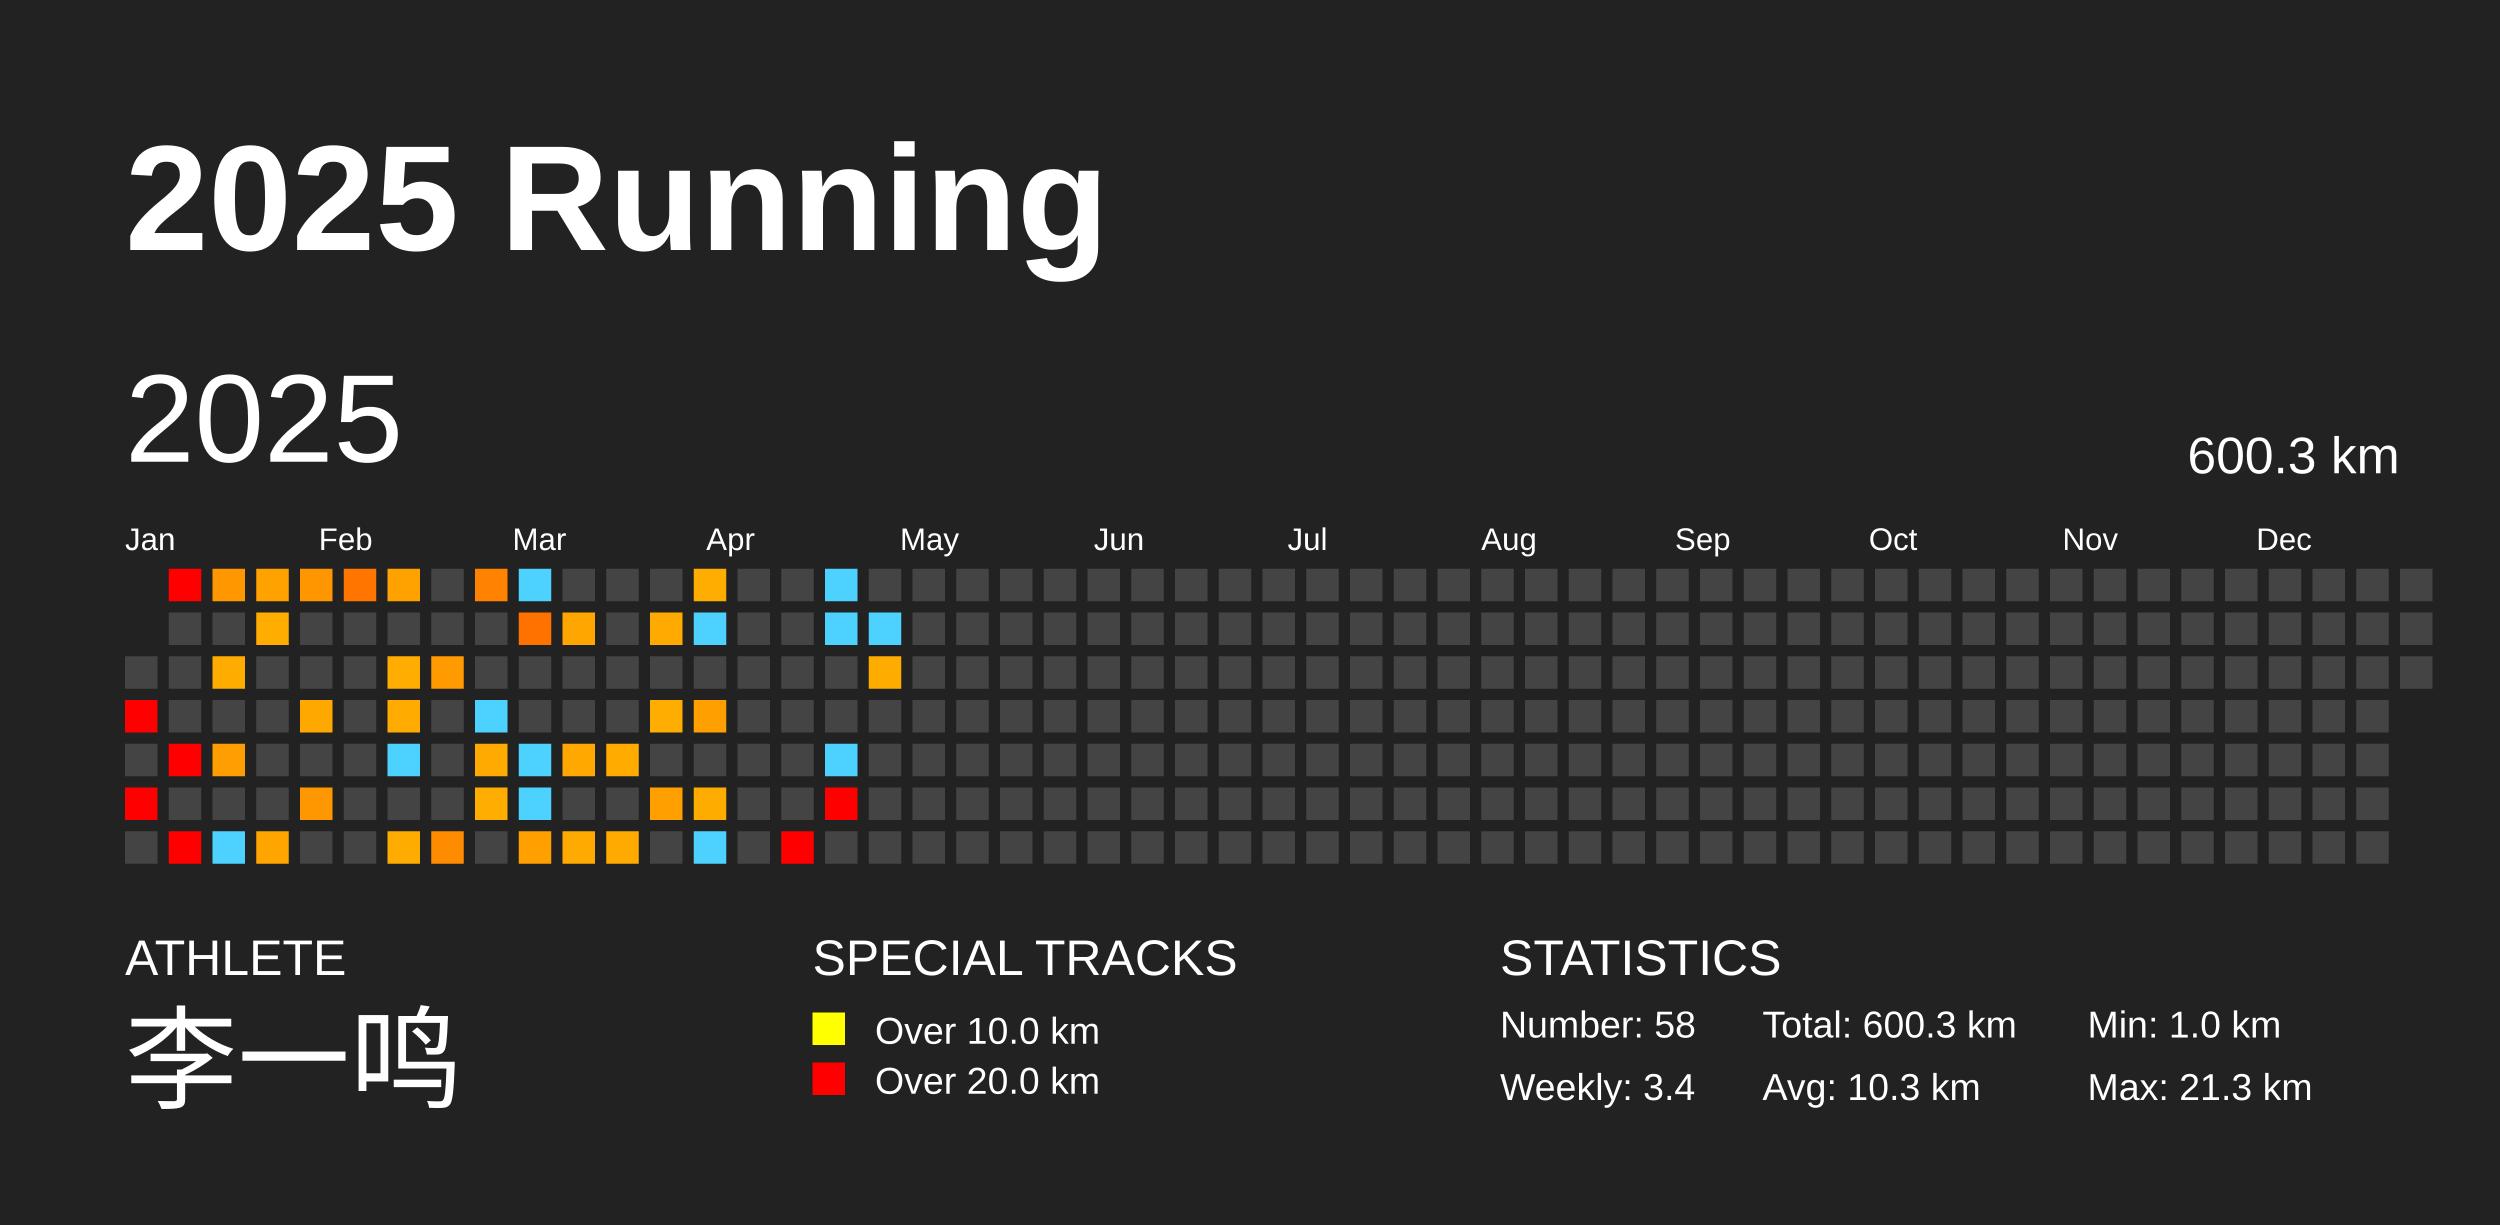
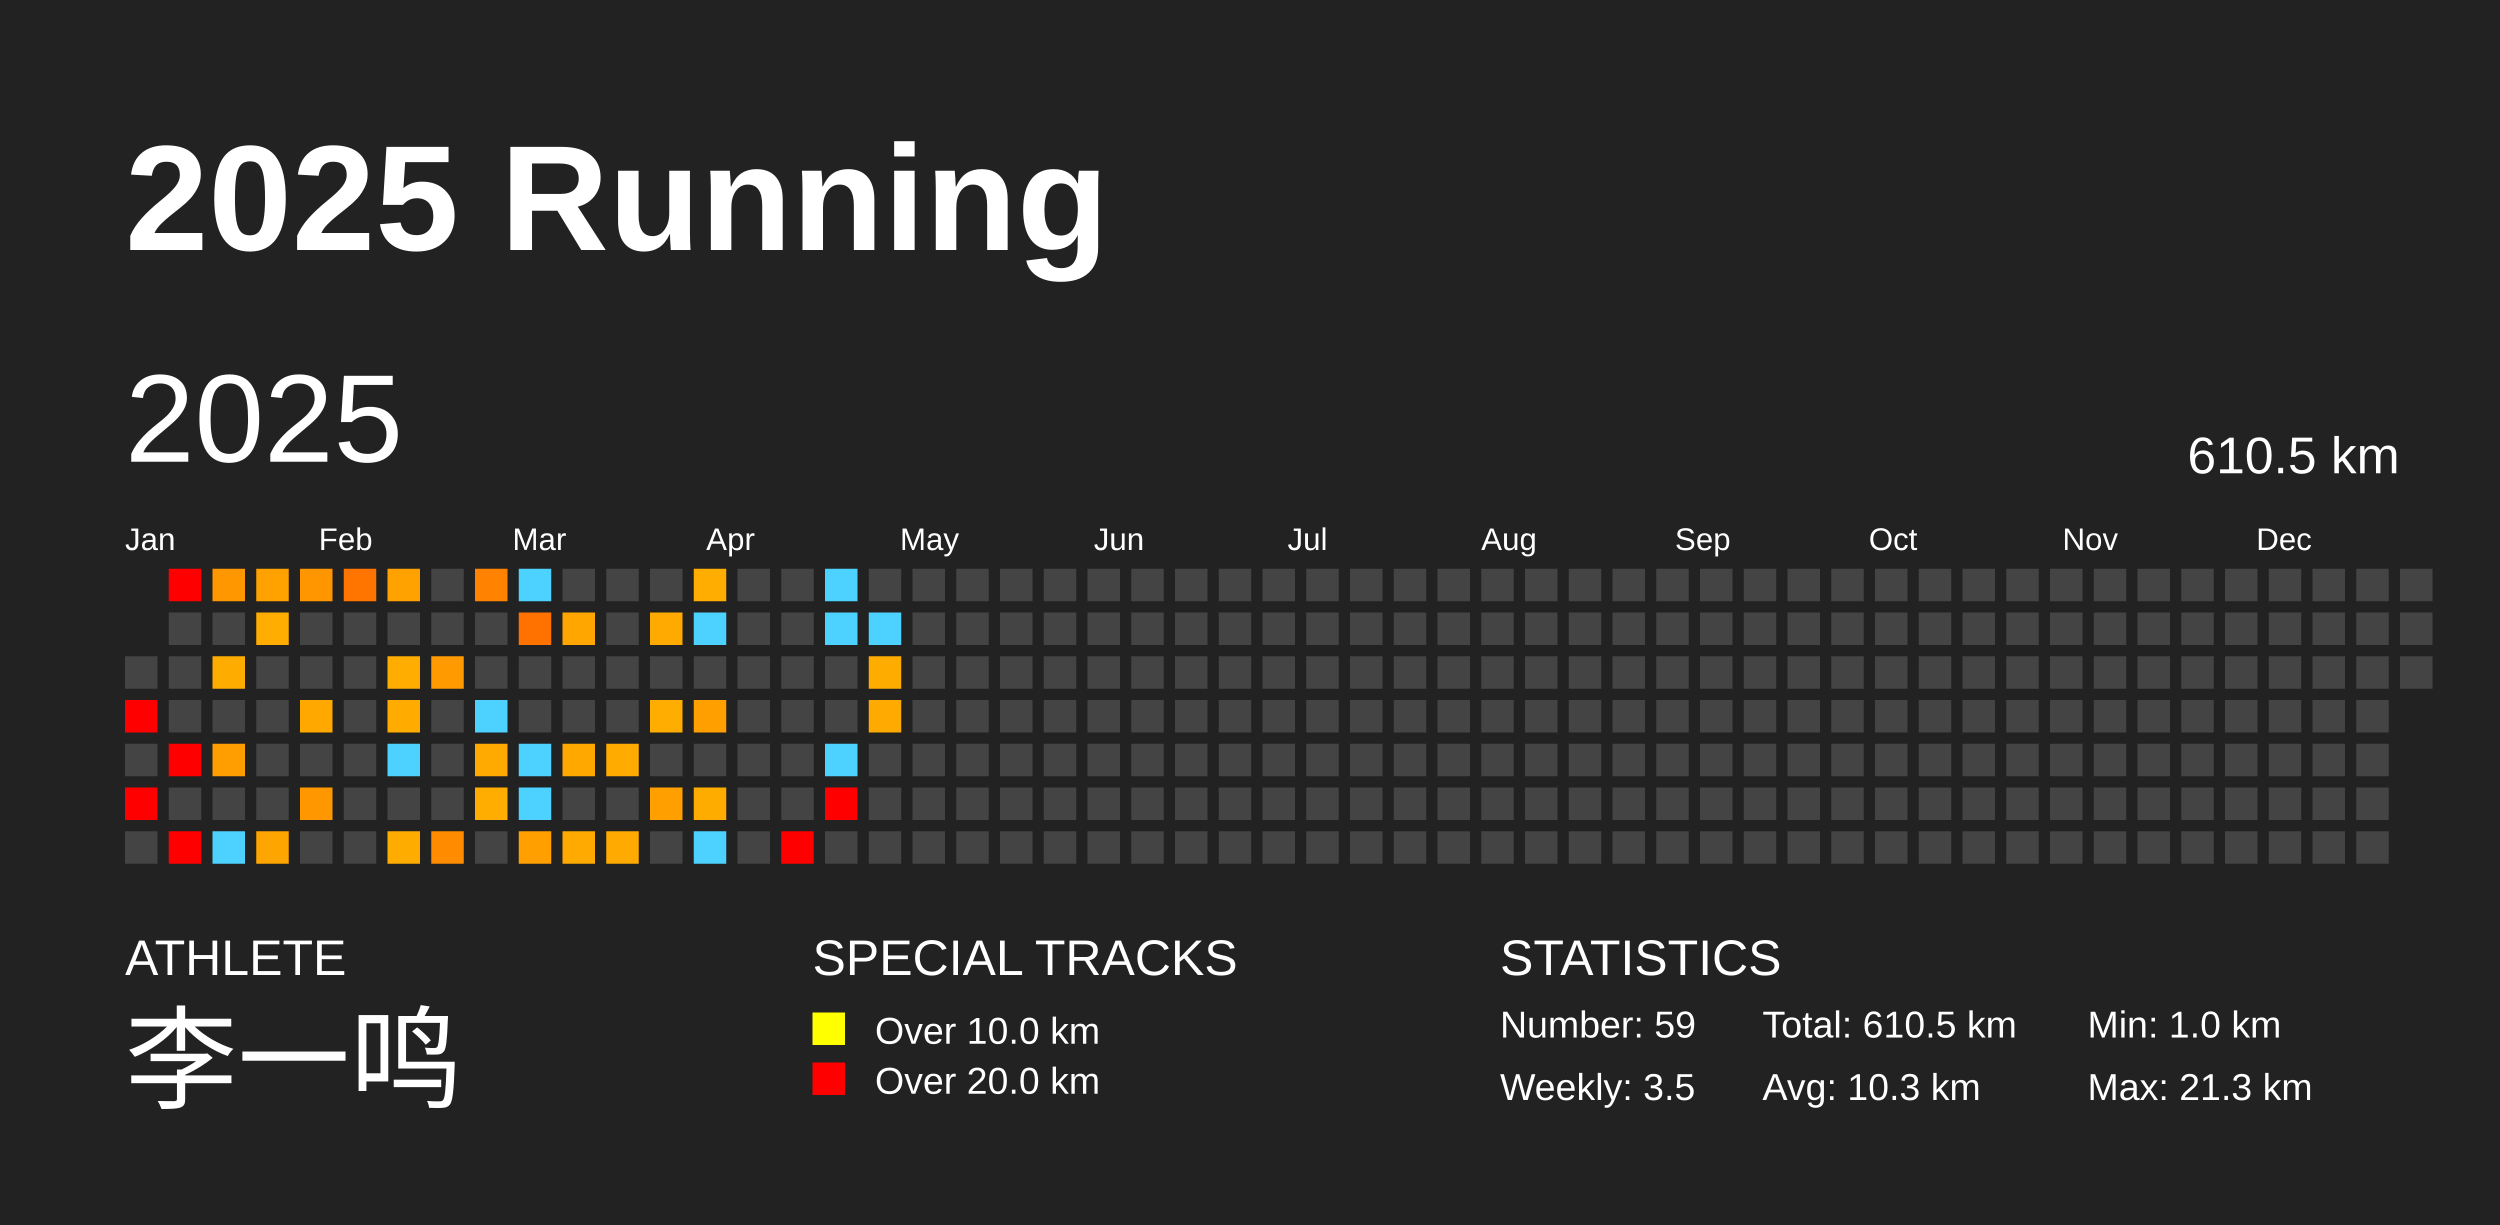
<svg xmlns="http://www.w3.org/2000/svg" baseProfile="full" height="98mm" version="1.1" viewBox="0,0,200,98" width="200mm">
  <defs />
  <rect fill="#222222" height="98" width="200" x="0" y="0" />
  <text fill="#FFFFFF" style="font-size:12px; font-family:Arial; font-weight:bold;" x="10" y="20">2025 Running</text>
  <text fill="#FFFFFF" style="font-size:4px; font-family:Arial" x="10" y="78">ATHLETE</text>
  <text fill="#FFFFFF" style="font-size:9px; font-family:Arial" x="10" y="88">李一鸣</text>
  <text fill="#FFFFFF" style="font-size:4px; font-family:Arial" x="65" y="78">SPECIAL TRACKS</text>
  <rect fill="yellow" height="2.6" width="2.6" x="65" y="81" />
  <text fill="#FFFFFF" style="font-size:3px; font-family:Arial" x="70" y="83.5">Over 10.0 km</text>
  <rect fill="red" height="2.6" width="2.6" x="65" y="85" />
  <text fill="#FFFFFF" style="font-size:3px; font-family:Arial" x="70" y="87.5">Over 20.0 km</text>
  <text fill="#FFFFFF" style="font-size:4px; font-family:Arial" x="120" y="78">STATISTICS</text>
-   <text fill="#FFFFFF" style="font-size:3px; font-family:Arial" x="120" y="83">Number: 58</text>
-   <text fill="#FFFFFF" style="font-size:3px; font-family:Arial" x="120" y="88">Weekly: 3.4</text>
-   <text fill="#FFFFFF" style="font-size:3px; font-family:Arial" x="141" y="83">Total: 600.3 km</text>
+   <text fill="#FFFFFF" style="font-size:3px; font-family:Arial" x="120" y="83">Number: 59</text>
+   <text fill="#FFFFFF" style="font-size:3px; font-family:Arial" x="120" y="88">Weekly: 3.5</text>
+   <text fill="#FFFFFF" style="font-size:3px; font-family:Arial" x="141" y="83">Total: 610.5 km</text>
  <text fill="#FFFFFF" style="font-size:3px; font-family:Arial" x="141" y="88">Avg: 10.3 km</text>
  <text fill="#FFFFFF" style="font-size:3px; font-family:Arial" x="167" y="83">Min: 1.0 km</text>
  <text fill="#FFFFFF" style="font-size:3px; font-family:Arial" x="167" y="88">Max: 21.3 km</text>
  <text dominant-baseline="hanging" fill="#FFFFFF" style="font-size:10.0px; font-family:Arial;" x="10" y="30">2025</text>
-   <text dominant-baseline="hanging" fill="#FFFFFF" style="font-size:4.125px; font-family:Arial;" x="175" y="35">600.3 km</text>
+   <text dominant-baseline="hanging" fill="#FFFFFF" style="font-size:4.125px; font-family:Arial;" x="175" y="35">610.5 km</text>
  <text fill="#FFFFFF" style="font-size:2.5px; font-family:Arial" x="10.0" y="44">Jan</text>
  <text fill="#FFFFFF" style="font-size:2.5px; font-family:Arial" x="25.5" y="44">Feb</text>
  <text fill="#FFFFFF" style="font-size:2.5px; font-family:Arial" x="41.0" y="44">Mar</text>
  <text fill="#FFFFFF" style="font-size:2.5px; font-family:Arial" x="56.5" y="44">Apr</text>
  <text fill="#FFFFFF" style="font-size:2.5px; font-family:Arial" x="72.0" y="44">May</text>
  <text fill="#FFFFFF" style="font-size:2.5px; font-family:Arial" x="87.5" y="44">Jun</text>
  <text fill="#FFFFFF" style="font-size:2.5px; font-family:Arial" x="103.0" y="44">Jul</text>
  <text fill="#FFFFFF" style="font-size:2.5px; font-family:Arial" x="118.5" y="44">Aug</text>
  <text fill="#FFFFFF" style="font-size:2.5px; font-family:Arial" x="134.0" y="44">Sep</text>
  <text fill="#FFFFFF" style="font-size:2.5px; font-family:Arial" x="149.5" y="44">Oct</text>
  <text fill="#FFFFFF" style="font-size:2.5px; font-family:Arial" x="165.0" y="44">Nov</text>
  <text fill="#FFFFFF" style="font-size:2.5px; font-family:Arial" x="180.5" y="44">Dec</text>
  <rect fill="#444444" height="2.6" width="2.6" x="10.0" y="52.5" />
  <rect fill="red" height="2.6" width="2.6" x="10.0" y="56.0" />
  <rect fill="#444444" height="2.6" width="2.6" x="10.0" y="59.5" />
  <rect fill="red" height="2.6" width="2.6" x="10.0" y="63.0" />
  <rect fill="#444444" height="2.6" width="2.6" x="10.0" y="66.5" />
  <rect fill="red" height="2.6" width="2.6" x="13.5" y="45.5" />
  <rect fill="#444444" height="2.6" width="2.6" x="13.5" y="49.0" />
  <rect fill="#444444" height="2.6" width="2.6" x="13.5" y="52.5" />
  <rect fill="#444444" height="2.6" width="2.6" x="13.5" y="56.0" />
  <rect fill="red" height="2.6" width="2.6" x="13.5" y="59.5" />
  <rect fill="#444444" height="2.6" width="2.6" x="13.5" y="63.0" />
  <rect fill="red" height="2.6" width="2.6" x="13.5" y="66.5" />
  <rect fill="#ff9700" height="2.6" width="2.6" x="17.0" y="45.5" />
  <rect fill="#444444" height="2.6" width="2.6" x="17.0" y="49.0" />
  <rect fill="#ffac00" height="2.6" width="2.6" x="17.0" y="52.5" />
  <rect fill="#444444" height="2.6" width="2.6" x="17.0" y="56.0" />
  <rect fill="#ff9e00" height="2.6" width="2.6" x="17.0" y="59.5" />
  <rect fill="#444444" height="2.6" width="2.6" x="17.0" y="63.0" />
  <rect fill="#4dd2ff" height="2.6" width="2.6" x="17.0" y="66.5" />
  <rect fill="#ffa200" height="2.6" width="2.6" x="20.5" y="45.5" />
  <rect fill="#ffad00" height="2.6" width="2.6" x="20.5" y="49.0" />
  <rect fill="#444444" height="2.6" width="2.6" x="20.5" y="52.5" />
  <rect fill="#444444" height="2.6" width="2.6" x="20.5" y="56.0" />
  <rect fill="#444444" height="2.6" width="2.6" x="20.5" y="59.5" />
  <rect fill="#444444" height="2.6" width="2.6" x="20.5" y="63.0" />
  <rect fill="#ffa500" height="2.6" width="2.6" x="20.5" y="66.5" />
  <rect fill="#ff9600" height="2.6" width="2.6" x="24.0" y="45.5" />
  <rect fill="#444444" height="2.6" width="2.6" x="24.0" y="49.0" />
  <rect fill="#444444" height="2.6" width="2.6" x="24.0" y="52.5" />
  <rect fill="#ffa900" height="2.6" width="2.6" x="24.0" y="56.0" />
  <rect fill="#444444" height="2.6" width="2.6" x="24.0" y="59.5" />
  <rect fill="#ff9700" height="2.6" width="2.6" x="24.0" y="63.0" />
  <rect fill="#444444" height="2.6" width="2.6" x="24.0" y="66.5" />
  <rect fill="#ff7500" height="2.6" width="2.6" x="27.5" y="45.5" />
  <rect fill="#444444" height="2.6" width="2.6" x="27.5" y="49.0" />
  <rect fill="#444444" height="2.6" width="2.6" x="27.5" y="52.5" />
  <rect fill="#444444" height="2.6" width="2.6" x="27.5" y="56.0" />
  <rect fill="#444444" height="2.6" width="2.6" x="27.5" y="59.5" />
  <rect fill="#444444" height="2.6" width="2.6" x="27.5" y="63.0" />
  <rect fill="#444444" height="2.6" width="2.6" x="27.5" y="66.5" />
  <rect fill="#ffa200" height="2.6" width="2.6" x="31.0" y="45.5" />
  <rect fill="#444444" height="2.6" width="2.6" x="31.0" y="49.0" />
  <rect fill="#ffad00" height="2.6" width="2.6" x="31.0" y="52.5" />
  <rect fill="#ffab00" height="2.6" width="2.6" x="31.0" y="56.0" />
  <rect fill="#4dd2ff" height="2.6" width="2.6" x="31.0" y="59.5" />
  <rect fill="#444444" height="2.6" width="2.6" x="31.0" y="63.0" />
  <rect fill="#ffac00" height="2.6" width="2.6" x="31.0" y="66.5" />
  <rect fill="#444444" height="2.6" width="2.6" x="34.5" y="45.5" />
  <rect fill="#444444" height="2.6" width="2.6" x="34.5" y="49.0" />
  <rect fill="#ff9a00" height="2.6" width="2.6" x="34.5" y="52.5" />
  <rect fill="#444444" height="2.6" width="2.6" x="34.5" y="56.0" />
  <rect fill="#444444" height="2.6" width="2.6" x="34.5" y="59.5" />
  <rect fill="#444444" height="2.6" width="2.6" x="34.5" y="63.0" />
  <rect fill="#ff8b00" height="2.6" width="2.6" x="34.5" y="66.5" />
  <rect fill="#ff8200" height="2.6" width="2.6" x="38.0" y="45.5" />
  <rect fill="#444444" height="2.6" width="2.6" x="38.0" y="49.0" />
  <rect fill="#444444" height="2.6" width="2.6" x="38.0" y="52.5" />
  <rect fill="#4dd2ff" height="2.6" width="2.6" x="38.0" y="56.0" />
  <rect fill="#ffaa00" height="2.6" width="2.6" x="38.0" y="59.5" />
  <rect fill="#ffad00" height="2.6" width="2.6" x="38.0" y="63.0" />
  <rect fill="#444444" height="2.6" width="2.6" x="38.0" y="66.5" />
  <rect fill="#4dd2ff" height="2.6" width="2.6" x="41.5" y="45.5" />
  <rect fill="#ff7200" height="2.6" width="2.6" x="41.5" y="49.0" />
  <rect fill="#444444" height="2.6" width="2.6" x="41.5" y="52.5" />
  <rect fill="#444444" height="2.6" width="2.6" x="41.5" y="56.0" />
  <rect fill="#4dd2ff" height="2.6" width="2.6" x="41.5" y="59.5" />
  <rect fill="#4dd2ff" height="2.6" width="2.6" x="41.5" y="63.0" />
  <rect fill="#ffa000" height="2.6" width="2.6" x="41.5" y="66.5" />
  <rect fill="#444444" height="2.6" width="2.6" x="45.0" y="45.5" />
  <rect fill="#ffa600" height="2.6" width="2.6" x="45.0" y="49.0" />
  <rect fill="#444444" height="2.6" width="2.6" x="45.0" y="52.5" />
  <rect fill="#444444" height="2.6" width="2.6" x="45.0" y="56.0" />
  <rect fill="#ffa800" height="2.6" width="2.6" x="45.0" y="59.5" />
  <rect fill="#444444" height="2.6" width="2.6" x="45.0" y="63.0" />
  <rect fill="#ffaa00" height="2.6" width="2.6" x="45.0" y="66.5" />
  <rect fill="#444444" height="2.6" width="2.6" x="48.5" y="45.5" />
  <rect fill="#444444" height="2.6" width="2.6" x="48.5" y="49.0" />
  <rect fill="#444444" height="2.6" width="2.6" x="48.5" y="52.5" />
  <rect fill="#444444" height="2.6" width="2.6" x="48.5" y="56.0" />
  <rect fill="#ffab00" height="2.6" width="2.6" x="48.5" y="59.5" />
  <rect fill="#444444" height="2.6" width="2.6" x="48.5" y="63.0" />
  <rect fill="#ffaa00" height="2.6" width="2.6" x="48.5" y="66.5" />
  <rect fill="#444444" height="2.6" width="2.6" x="52.0" y="45.5" />
  <rect fill="#ffaa00" height="2.6" width="2.6" x="52.0" y="49.0" />
  <rect fill="#444444" height="2.6" width="2.6" x="52.0" y="52.5" />
  <rect fill="#ffad00" height="2.6" width="2.6" x="52.0" y="56.0" />
  <rect fill="#444444" height="2.6" width="2.6" x="52.0" y="59.5" />
  <rect fill="#ffa000" height="2.6" width="2.6" x="52.0" y="63.0" />
  <rect fill="#444444" height="2.6" width="2.6" x="52.0" y="66.5" />
  <rect fill="#ffad00" height="2.6" width="2.6" x="55.5" y="45.5" />
  <rect fill="#4dd2ff" height="2.6" width="2.6" x="55.5" y="49.0" />
  <rect fill="#444444" height="2.6" width="2.6" x="55.5" y="52.5" />
  <rect fill="#ffa000" height="2.6" width="2.6" x="55.5" y="56.0" />
  <rect fill="#444444" height="2.6" width="2.6" x="55.5" y="59.5" />
  <rect fill="#ffac00" height="2.6" width="2.6" x="55.5" y="63.0" />
  <rect fill="#4dd2ff" height="2.6" width="2.6" x="55.5" y="66.5" />
  <rect fill="#444444" height="2.6" width="2.6" x="59.0" y="45.5" />
  <rect fill="#444444" height="2.6" width="2.6" x="59.0" y="49.0" />
  <rect fill="#444444" height="2.6" width="2.6" x="59.0" y="52.5" />
  <rect fill="#444444" height="2.6" width="2.6" x="59.0" y="56.0" />
  <rect fill="#444444" height="2.6" width="2.6" x="59.0" y="59.5" />
  <rect fill="#444444" height="2.6" width="2.6" x="59.0" y="63.0" />
  <rect fill="#444444" height="2.6" width="2.6" x="59.0" y="66.5" />
  <rect fill="#444444" height="2.6" width="2.6" x="62.5" y="45.5" />
  <rect fill="#444444" height="2.6" width="2.6" x="62.5" y="49.0" />
  <rect fill="#444444" height="2.6" width="2.6" x="62.5" y="52.5" />
  <rect fill="#444444" height="2.6" width="2.6" x="62.5" y="56.0" />
  <rect fill="#444444" height="2.6" width="2.6" x="62.5" y="59.5" />
  <rect fill="#444444" height="2.6" width="2.6" x="62.5" y="63.0" />
  <rect fill="red" height="2.6" width="2.6" x="62.5" y="66.5" />
  <rect fill="#4dd2ff" height="2.6" width="2.6" x="66.0" y="45.5" />
  <rect fill="#4dd2ff" height="2.6" width="2.6" x="66.0" y="49.0" />
  <rect fill="#444444" height="2.6" width="2.6" x="66.0" y="52.5" />
  <rect fill="#444444" height="2.6" width="2.6" x="66.0" y="56.0" />
  <rect fill="#4dd2ff" height="2.6" width="2.6" x="66.0" y="59.5" />
  <rect fill="red" height="2.6" width="2.6" x="66.0" y="63.0" />
  <rect fill="#444444" height="2.6" width="2.6" x="66.0" y="66.5" />
  <rect fill="#444444" height="2.6" width="2.6" x="69.5" y="45.5" />
  <rect fill="#4dd2ff" height="2.6" width="2.6" x="69.5" y="49.0" />
  <rect fill="#ffac00" height="2.6" width="2.6" x="69.5" y="52.5" />
-   <rect fill="#444444" height="2.6" width="2.6" x="69.5" y="56.0" />
+   <rect fill="#ffaa00" height="2.6" width="2.6" x="69.5" y="56.0" />
  <rect fill="#444444" height="2.6" width="2.6" x="69.5" y="59.5" />
  <rect fill="#444444" height="2.6" width="2.6" x="69.5" y="63.0" />
  <rect fill="#444444" height="2.6" width="2.6" x="69.5" y="66.5" />
  <rect fill="#444444" height="2.6" width="2.6" x="73.0" y="45.5" />
  <rect fill="#444444" height="2.6" width="2.6" x="73.0" y="49.0" />
  <rect fill="#444444" height="2.6" width="2.6" x="73.0" y="52.5" />
  <rect fill="#444444" height="2.6" width="2.6" x="73.0" y="56.0" />
  <rect fill="#444444" height="2.6" width="2.6" x="73.0" y="59.5" />
  <rect fill="#444444" height="2.6" width="2.6" x="73.0" y="63.0" />
  <rect fill="#444444" height="2.6" width="2.6" x="73.0" y="66.5" />
  <rect fill="#444444" height="2.6" width="2.6" x="76.5" y="45.5" />
  <rect fill="#444444" height="2.6" width="2.6" x="76.5" y="49.0" />
  <rect fill="#444444" height="2.6" width="2.6" x="76.5" y="52.5" />
  <rect fill="#444444" height="2.6" width="2.6" x="76.5" y="56.0" />
  <rect fill="#444444" height="2.6" width="2.6" x="76.5" y="59.5" />
  <rect fill="#444444" height="2.6" width="2.6" x="76.5" y="63.0" />
  <rect fill="#444444" height="2.6" width="2.6" x="76.5" y="66.5" />
  <rect fill="#444444" height="2.6" width="2.6" x="80.0" y="45.5" />
  <rect fill="#444444" height="2.6" width="2.6" x="80.0" y="49.0" />
  <rect fill="#444444" height="2.6" width="2.6" x="80.0" y="52.5" />
  <rect fill="#444444" height="2.6" width="2.6" x="80.0" y="56.0" />
  <rect fill="#444444" height="2.6" width="2.6" x="80.0" y="59.5" />
  <rect fill="#444444" height="2.6" width="2.6" x="80.0" y="63.0" />
  <rect fill="#444444" height="2.6" width="2.6" x="80.0" y="66.5" />
  <rect fill="#444444" height="2.6" width="2.6" x="83.5" y="45.5" />
  <rect fill="#444444" height="2.6" width="2.6" x="83.5" y="49.0" />
  <rect fill="#444444" height="2.6" width="2.6" x="83.5" y="52.5" />
  <rect fill="#444444" height="2.6" width="2.6" x="83.5" y="56.0" />
  <rect fill="#444444" height="2.6" width="2.6" x="83.5" y="59.5" />
  <rect fill="#444444" height="2.6" width="2.6" x="83.5" y="63.0" />
  <rect fill="#444444" height="2.6" width="2.6" x="83.5" y="66.5" />
  <rect fill="#444444" height="2.6" width="2.6" x="87.0" y="45.5" />
  <rect fill="#444444" height="2.6" width="2.6" x="87.0" y="49.0" />
  <rect fill="#444444" height="2.6" width="2.6" x="87.0" y="52.5" />
  <rect fill="#444444" height="2.6" width="2.6" x="87.0" y="56.0" />
  <rect fill="#444444" height="2.6" width="2.6" x="87.0" y="59.5" />
  <rect fill="#444444" height="2.6" width="2.6" x="87.0" y="63.0" />
  <rect fill="#444444" height="2.6" width="2.6" x="87.0" y="66.5" />
  <rect fill="#444444" height="2.6" width="2.6" x="90.5" y="45.5" />
  <rect fill="#444444" height="2.6" width="2.6" x="90.5" y="49.0" />
  <rect fill="#444444" height="2.6" width="2.6" x="90.5" y="52.5" />
  <rect fill="#444444" height="2.6" width="2.6" x="90.5" y="56.0" />
  <rect fill="#444444" height="2.6" width="2.6" x="90.5" y="59.5" />
  <rect fill="#444444" height="2.6" width="2.6" x="90.5" y="63.0" />
  <rect fill="#444444" height="2.6" width="2.6" x="90.5" y="66.5" />
  <rect fill="#444444" height="2.6" width="2.6" x="94.0" y="45.5" />
  <rect fill="#444444" height="2.6" width="2.6" x="94.0" y="49.0" />
  <rect fill="#444444" height="2.6" width="2.6" x="94.0" y="52.5" />
  <rect fill="#444444" height="2.6" width="2.6" x="94.0" y="56.0" />
  <rect fill="#444444" height="2.6" width="2.6" x="94.0" y="59.5" />
  <rect fill="#444444" height="2.6" width="2.6" x="94.0" y="63.0" />
  <rect fill="#444444" height="2.6" width="2.6" x="94.0" y="66.5" />
  <rect fill="#444444" height="2.6" width="2.6" x="97.5" y="45.5" />
  <rect fill="#444444" height="2.6" width="2.6" x="97.5" y="49.0" />
  <rect fill="#444444" height="2.6" width="2.6" x="97.5" y="52.5" />
  <rect fill="#444444" height="2.6" width="2.6" x="97.5" y="56.0" />
  <rect fill="#444444" height="2.6" width="2.6" x="97.5" y="59.5" />
  <rect fill="#444444" height="2.6" width="2.6" x="97.5" y="63.0" />
  <rect fill="#444444" height="2.6" width="2.6" x="97.5" y="66.5" />
  <rect fill="#444444" height="2.6" width="2.6" x="101.0" y="45.5" />
  <rect fill="#444444" height="2.6" width="2.6" x="101.0" y="49.0" />
  <rect fill="#444444" height="2.6" width="2.6" x="101.0" y="52.5" />
  <rect fill="#444444" height="2.6" width="2.6" x="101.0" y="56.0" />
  <rect fill="#444444" height="2.6" width="2.6" x="101.0" y="59.5" />
  <rect fill="#444444" height="2.6" width="2.6" x="101.0" y="63.0" />
  <rect fill="#444444" height="2.6" width="2.6" x="101.0" y="66.5" />
  <rect fill="#444444" height="2.6" width="2.6" x="104.5" y="45.5" />
  <rect fill="#444444" height="2.6" width="2.6" x="104.5" y="49.0" />
  <rect fill="#444444" height="2.6" width="2.6" x="104.5" y="52.5" />
  <rect fill="#444444" height="2.6" width="2.6" x="104.5" y="56.0" />
  <rect fill="#444444" height="2.6" width="2.6" x="104.5" y="59.5" />
  <rect fill="#444444" height="2.6" width="2.6" x="104.5" y="63.0" />
  <rect fill="#444444" height="2.6" width="2.6" x="104.5" y="66.5" />
  <rect fill="#444444" height="2.6" width="2.6" x="108.0" y="45.5" />
  <rect fill="#444444" height="2.6" width="2.6" x="108.0" y="49.0" />
  <rect fill="#444444" height="2.6" width="2.6" x="108.0" y="52.5" />
  <rect fill="#444444" height="2.6" width="2.6" x="108.0" y="56.0" />
  <rect fill="#444444" height="2.6" width="2.6" x="108.0" y="59.5" />
  <rect fill="#444444" height="2.6" width="2.6" x="108.0" y="63.0" />
  <rect fill="#444444" height="2.6" width="2.6" x="108.0" y="66.5" />
  <rect fill="#444444" height="2.6" width="2.6" x="111.5" y="45.5" />
  <rect fill="#444444" height="2.6" width="2.6" x="111.5" y="49.0" />
  <rect fill="#444444" height="2.6" width="2.6" x="111.5" y="52.5" />
  <rect fill="#444444" height="2.6" width="2.6" x="111.5" y="56.0" />
  <rect fill="#444444" height="2.6" width="2.6" x="111.5" y="59.5" />
  <rect fill="#444444" height="2.6" width="2.6" x="111.5" y="63.0" />
  <rect fill="#444444" height="2.6" width="2.6" x="111.5" y="66.5" />
  <rect fill="#444444" height="2.6" width="2.6" x="115.0" y="45.5" />
  <rect fill="#444444" height="2.6" width="2.6" x="115.0" y="49.0" />
  <rect fill="#444444" height="2.6" width="2.6" x="115.0" y="52.5" />
  <rect fill="#444444" height="2.6" width="2.6" x="115.0" y="56.0" />
  <rect fill="#444444" height="2.6" width="2.6" x="115.0" y="59.5" />
  <rect fill="#444444" height="2.6" width="2.6" x="115.0" y="63.0" />
  <rect fill="#444444" height="2.6" width="2.6" x="115.0" y="66.5" />
  <rect fill="#444444" height="2.6" width="2.6" x="118.5" y="45.5" />
  <rect fill="#444444" height="2.6" width="2.6" x="118.5" y="49.0" />
  <rect fill="#444444" height="2.6" width="2.6" x="118.5" y="52.5" />
  <rect fill="#444444" height="2.6" width="2.6" x="118.5" y="56.0" />
  <rect fill="#444444" height="2.6" width="2.6" x="118.5" y="59.5" />
  <rect fill="#444444" height="2.6" width="2.6" x="118.5" y="63.0" />
  <rect fill="#444444" height="2.6" width="2.6" x="118.5" y="66.5" />
  <rect fill="#444444" height="2.6" width="2.6" x="122.0" y="45.5" />
  <rect fill="#444444" height="2.6" width="2.6" x="122.0" y="49.0" />
  <rect fill="#444444" height="2.6" width="2.6" x="122.0" y="52.5" />
  <rect fill="#444444" height="2.6" width="2.6" x="122.0" y="56.0" />
  <rect fill="#444444" height="2.6" width="2.6" x="122.0" y="59.5" />
  <rect fill="#444444" height="2.6" width="2.6" x="122.0" y="63.0" />
  <rect fill="#444444" height="2.6" width="2.6" x="122.0" y="66.5" />
  <rect fill="#444444" height="2.6" width="2.6" x="125.5" y="45.5" />
  <rect fill="#444444" height="2.6" width="2.6" x="125.5" y="49.0" />
  <rect fill="#444444" height="2.6" width="2.6" x="125.5" y="52.5" />
  <rect fill="#444444" height="2.6" width="2.6" x="125.5" y="56.0" />
  <rect fill="#444444" height="2.6" width="2.6" x="125.5" y="59.5" />
  <rect fill="#444444" height="2.6" width="2.6" x="125.5" y="63.0" />
  <rect fill="#444444" height="2.6" width="2.6" x="125.5" y="66.5" />
  <rect fill="#444444" height="2.6" width="2.6" x="129.0" y="45.5" />
  <rect fill="#444444" height="2.6" width="2.6" x="129.0" y="49.0" />
  <rect fill="#444444" height="2.6" width="2.6" x="129.0" y="52.5" />
  <rect fill="#444444" height="2.6" width="2.6" x="129.0" y="56.0" />
  <rect fill="#444444" height="2.6" width="2.6" x="129.0" y="59.5" />
  <rect fill="#444444" height="2.6" width="2.6" x="129.0" y="63.0" />
  <rect fill="#444444" height="2.6" width="2.6" x="129.0" y="66.5" />
  <rect fill="#444444" height="2.6" width="2.6" x="132.5" y="45.5" />
  <rect fill="#444444" height="2.6" width="2.6" x="132.5" y="49.0" />
  <rect fill="#444444" height="2.6" width="2.6" x="132.5" y="52.5" />
  <rect fill="#444444" height="2.6" width="2.6" x="132.5" y="56.0" />
  <rect fill="#444444" height="2.6" width="2.6" x="132.5" y="59.5" />
  <rect fill="#444444" height="2.6" width="2.6" x="132.5" y="63.0" />
  <rect fill="#444444" height="2.6" width="2.6" x="132.5" y="66.5" />
  <rect fill="#444444" height="2.6" width="2.6" x="136.0" y="45.5" />
  <rect fill="#444444" height="2.6" width="2.6" x="136.0" y="49.0" />
  <rect fill="#444444" height="2.6" width="2.6" x="136.0" y="52.5" />
  <rect fill="#444444" height="2.6" width="2.6" x="136.0" y="56.0" />
  <rect fill="#444444" height="2.6" width="2.6" x="136.0" y="59.5" />
  <rect fill="#444444" height="2.6" width="2.6" x="136.0" y="63.0" />
  <rect fill="#444444" height="2.6" width="2.6" x="136.0" y="66.5" />
  <rect fill="#444444" height="2.6" width="2.6" x="139.5" y="45.5" />
  <rect fill="#444444" height="2.6" width="2.6" x="139.5" y="49.0" />
  <rect fill="#444444" height="2.6" width="2.6" x="139.5" y="52.5" />
  <rect fill="#444444" height="2.6" width="2.6" x="139.5" y="56.0" />
  <rect fill="#444444" height="2.6" width="2.6" x="139.5" y="59.5" />
  <rect fill="#444444" height="2.6" width="2.6" x="139.5" y="63.0" />
  <rect fill="#444444" height="2.6" width="2.6" x="139.5" y="66.5" />
  <rect fill="#444444" height="2.6" width="2.6" x="143.0" y="45.5" />
  <rect fill="#444444" height="2.6" width="2.6" x="143.0" y="49.0" />
  <rect fill="#444444" height="2.6" width="2.6" x="143.0" y="52.5" />
  <rect fill="#444444" height="2.6" width="2.6" x="143.0" y="56.0" />
  <rect fill="#444444" height="2.6" width="2.6" x="143.0" y="59.5" />
  <rect fill="#444444" height="2.6" width="2.6" x="143.0" y="63.0" />
  <rect fill="#444444" height="2.6" width="2.6" x="143.0" y="66.5" />
  <rect fill="#444444" height="2.6" width="2.6" x="146.5" y="45.5" />
  <rect fill="#444444" height="2.6" width="2.6" x="146.5" y="49.0" />
  <rect fill="#444444" height="2.6" width="2.6" x="146.5" y="52.5" />
  <rect fill="#444444" height="2.6" width="2.6" x="146.5" y="56.0" />
  <rect fill="#444444" height="2.6" width="2.6" x="146.5" y="59.5" />
  <rect fill="#444444" height="2.6" width="2.6" x="146.5" y="63.0" />
  <rect fill="#444444" height="2.6" width="2.6" x="146.5" y="66.5" />
  <rect fill="#444444" height="2.6" width="2.6" x="150.0" y="45.5" />
  <rect fill="#444444" height="2.6" width="2.6" x="150.0" y="49.0" />
  <rect fill="#444444" height="2.6" width="2.6" x="150.0" y="52.5" />
  <rect fill="#444444" height="2.6" width="2.6" x="150.0" y="56.0" />
  <rect fill="#444444" height="2.6" width="2.6" x="150.0" y="59.5" />
  <rect fill="#444444" height="2.6" width="2.6" x="150.0" y="63.0" />
  <rect fill="#444444" height="2.6" width="2.6" x="150.0" y="66.5" />
  <rect fill="#444444" height="2.6" width="2.6" x="153.5" y="45.5" />
  <rect fill="#444444" height="2.6" width="2.6" x="153.5" y="49.0" />
  <rect fill="#444444" height="2.6" width="2.6" x="153.5" y="52.5" />
  <rect fill="#444444" height="2.6" width="2.6" x="153.5" y="56.0" />
  <rect fill="#444444" height="2.6" width="2.6" x="153.5" y="59.5" />
  <rect fill="#444444" height="2.6" width="2.6" x="153.5" y="63.0" />
  <rect fill="#444444" height="2.6" width="2.6" x="153.5" y="66.5" />
  <rect fill="#444444" height="2.6" width="2.6" x="157.0" y="45.5" />
  <rect fill="#444444" height="2.6" width="2.6" x="157.0" y="49.0" />
  <rect fill="#444444" height="2.6" width="2.6" x="157.0" y="52.5" />
  <rect fill="#444444" height="2.6" width="2.6" x="157.0" y="56.0" />
  <rect fill="#444444" height="2.6" width="2.6" x="157.0" y="59.5" />
  <rect fill="#444444" height="2.6" width="2.6" x="157.0" y="63.0" />
  <rect fill="#444444" height="2.6" width="2.6" x="157.0" y="66.5" />
  <rect fill="#444444" height="2.6" width="2.6" x="160.5" y="45.5" />
  <rect fill="#444444" height="2.6" width="2.6" x="160.5" y="49.0" />
  <rect fill="#444444" height="2.6" width="2.6" x="160.5" y="52.5" />
  <rect fill="#444444" height="2.6" width="2.6" x="160.5" y="56.0" />
  <rect fill="#444444" height="2.6" width="2.6" x="160.5" y="59.5" />
  <rect fill="#444444" height="2.6" width="2.6" x="160.5" y="63.0" />
  <rect fill="#444444" height="2.6" width="2.6" x="160.5" y="66.5" />
  <rect fill="#444444" height="2.6" width="2.6" x="164.0" y="45.5" />
  <rect fill="#444444" height="2.6" width="2.6" x="164.0" y="49.0" />
  <rect fill="#444444" height="2.6" width="2.6" x="164.0" y="52.5" />
  <rect fill="#444444" height="2.6" width="2.6" x="164.0" y="56.0" />
  <rect fill="#444444" height="2.6" width="2.6" x="164.0" y="59.5" />
  <rect fill="#444444" height="2.6" width="2.6" x="164.0" y="63.0" />
  <rect fill="#444444" height="2.6" width="2.6" x="164.0" y="66.5" />
  <rect fill="#444444" height="2.6" width="2.6" x="167.5" y="45.5" />
  <rect fill="#444444" height="2.6" width="2.6" x="167.5" y="49.0" />
  <rect fill="#444444" height="2.6" width="2.6" x="167.5" y="52.5" />
  <rect fill="#444444" height="2.6" width="2.6" x="167.5" y="56.0" />
  <rect fill="#444444" height="2.6" width="2.6" x="167.5" y="59.5" />
  <rect fill="#444444" height="2.6" width="2.6" x="167.5" y="63.0" />
  <rect fill="#444444" height="2.6" width="2.6" x="167.5" y="66.5" />
  <rect fill="#444444" height="2.6" width="2.6" x="171.0" y="45.5" />
  <rect fill="#444444" height="2.6" width="2.6" x="171.0" y="49.0" />
  <rect fill="#444444" height="2.6" width="2.6" x="171.0" y="52.5" />
  <rect fill="#444444" height="2.6" width="2.6" x="171.0" y="56.0" />
  <rect fill="#444444" height="2.6" width="2.6" x="171.0" y="59.5" />
  <rect fill="#444444" height="2.6" width="2.6" x="171.0" y="63.0" />
  <rect fill="#444444" height="2.6" width="2.6" x="171.0" y="66.5" />
  <rect fill="#444444" height="2.6" width="2.6" x="174.5" y="45.5" />
  <rect fill="#444444" height="2.6" width="2.6" x="174.5" y="49.0" />
  <rect fill="#444444" height="2.6" width="2.6" x="174.5" y="52.5" />
  <rect fill="#444444" height="2.6" width="2.6" x="174.5" y="56.0" />
  <rect fill="#444444" height="2.6" width="2.6" x="174.5" y="59.5" />
  <rect fill="#444444" height="2.6" width="2.6" x="174.5" y="63.0" />
  <rect fill="#444444" height="2.6" width="2.6" x="174.5" y="66.5" />
  <rect fill="#444444" height="2.6" width="2.6" x="178.0" y="45.5" />
  <rect fill="#444444" height="2.6" width="2.6" x="178.0" y="49.0" />
  <rect fill="#444444" height="2.6" width="2.6" x="178.0" y="52.5" />
  <rect fill="#444444" height="2.6" width="2.6" x="178.0" y="56.0" />
  <rect fill="#444444" height="2.6" width="2.6" x="178.0" y="59.5" />
  <rect fill="#444444" height="2.6" width="2.6" x="178.0" y="63.0" />
  <rect fill="#444444" height="2.6" width="2.6" x="178.0" y="66.5" />
  <rect fill="#444444" height="2.6" width="2.6" x="181.5" y="45.5" />
  <rect fill="#444444" height="2.6" width="2.6" x="181.5" y="49.0" />
  <rect fill="#444444" height="2.6" width="2.6" x="181.5" y="52.5" />
  <rect fill="#444444" height="2.6" width="2.6" x="181.5" y="56.0" />
  <rect fill="#444444" height="2.6" width="2.6" x="181.5" y="59.5" />
  <rect fill="#444444" height="2.6" width="2.6" x="181.5" y="63.0" />
  <rect fill="#444444" height="2.6" width="2.6" x="181.5" y="66.5" />
  <rect fill="#444444" height="2.6" width="2.6" x="185.0" y="45.5" />
  <rect fill="#444444" height="2.6" width="2.6" x="185.0" y="49.0" />
  <rect fill="#444444" height="2.6" width="2.6" x="185.0" y="52.5" />
  <rect fill="#444444" height="2.6" width="2.6" x="185.0" y="56.0" />
  <rect fill="#444444" height="2.6" width="2.6" x="185.0" y="59.5" />
  <rect fill="#444444" height="2.6" width="2.6" x="185.0" y="63.0" />
  <rect fill="#444444" height="2.6" width="2.6" x="185.0" y="66.5" />
  <rect fill="#444444" height="2.6" width="2.6" x="188.5" y="45.5" />
  <rect fill="#444444" height="2.6" width="2.6" x="188.5" y="49.0" />
  <rect fill="#444444" height="2.6" width="2.6" x="188.5" y="52.5" />
  <rect fill="#444444" height="2.6" width="2.6" x="188.5" y="56.0" />
  <rect fill="#444444" height="2.6" width="2.6" x="188.5" y="59.5" />
  <rect fill="#444444" height="2.6" width="2.6" x="188.5" y="63.0" />
  <rect fill="#444444" height="2.6" width="2.6" x="188.5" y="66.5" />
  <rect fill="#444444" height="2.6" width="2.6" x="192.0" y="45.5" />
  <rect fill="#444444" height="2.6" width="2.6" x="192.0" y="49.0" />
  <rect fill="#444444" height="2.6" width="2.6" x="192.0" y="52.5" />
</svg>
